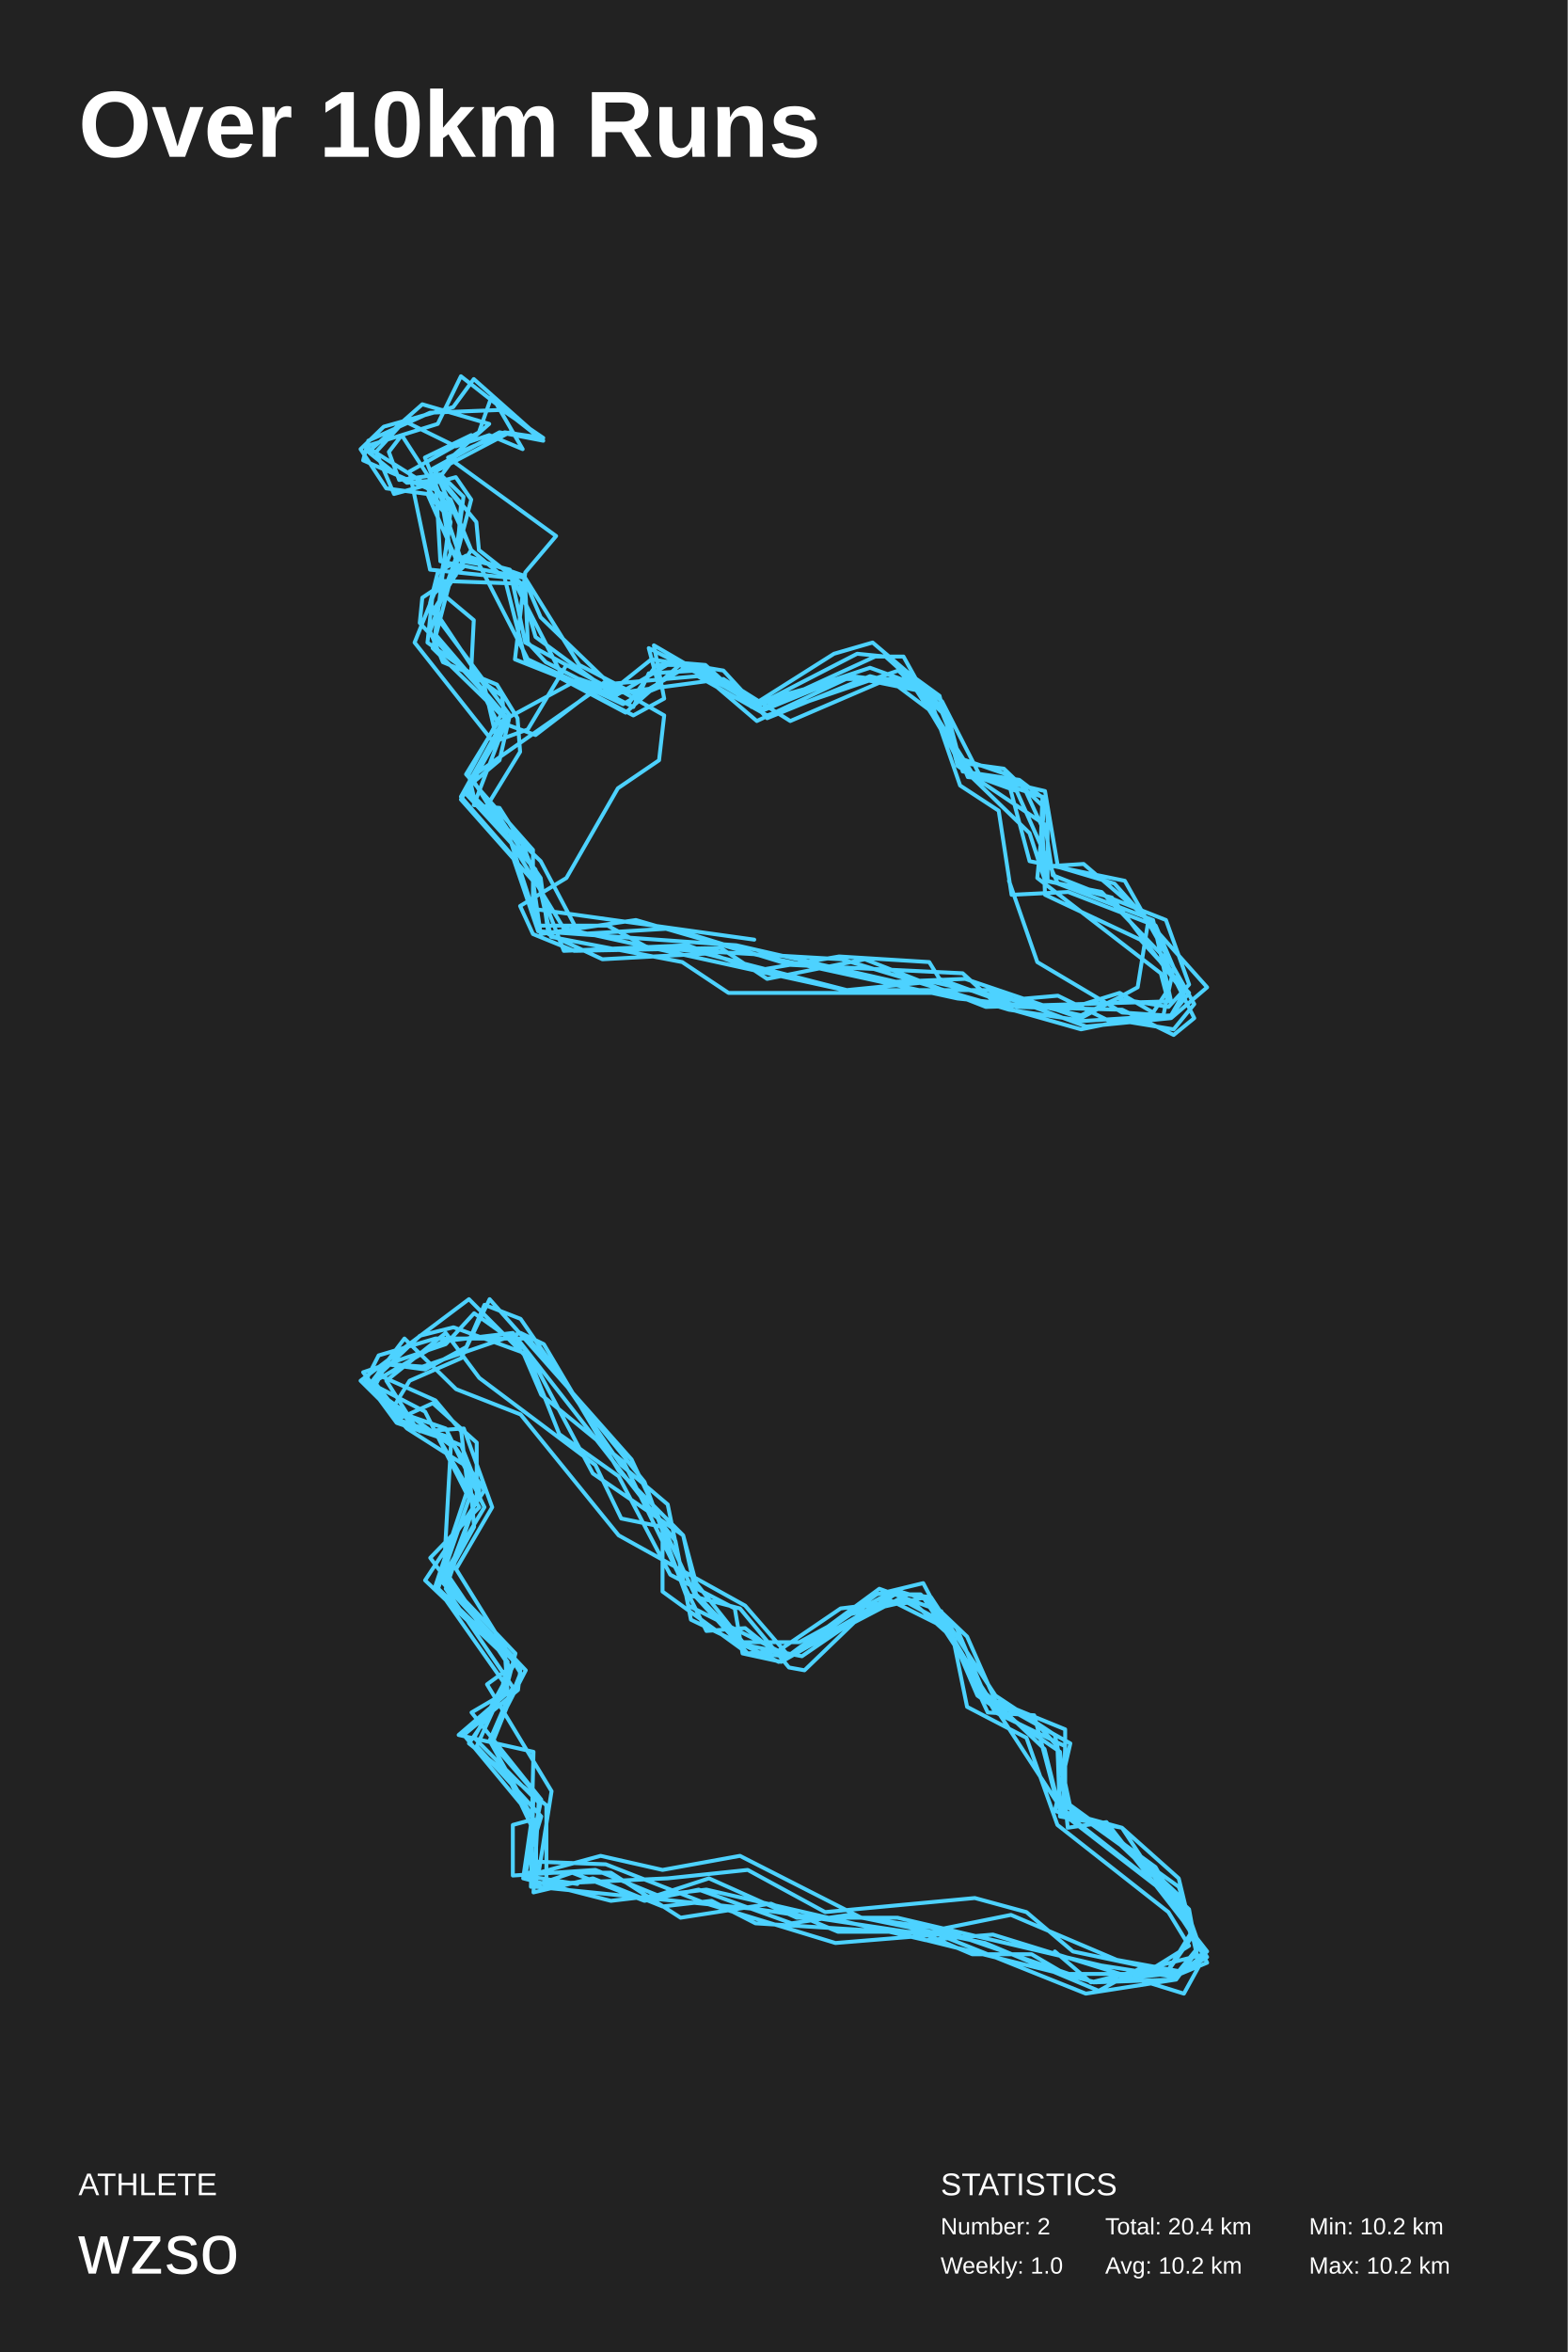
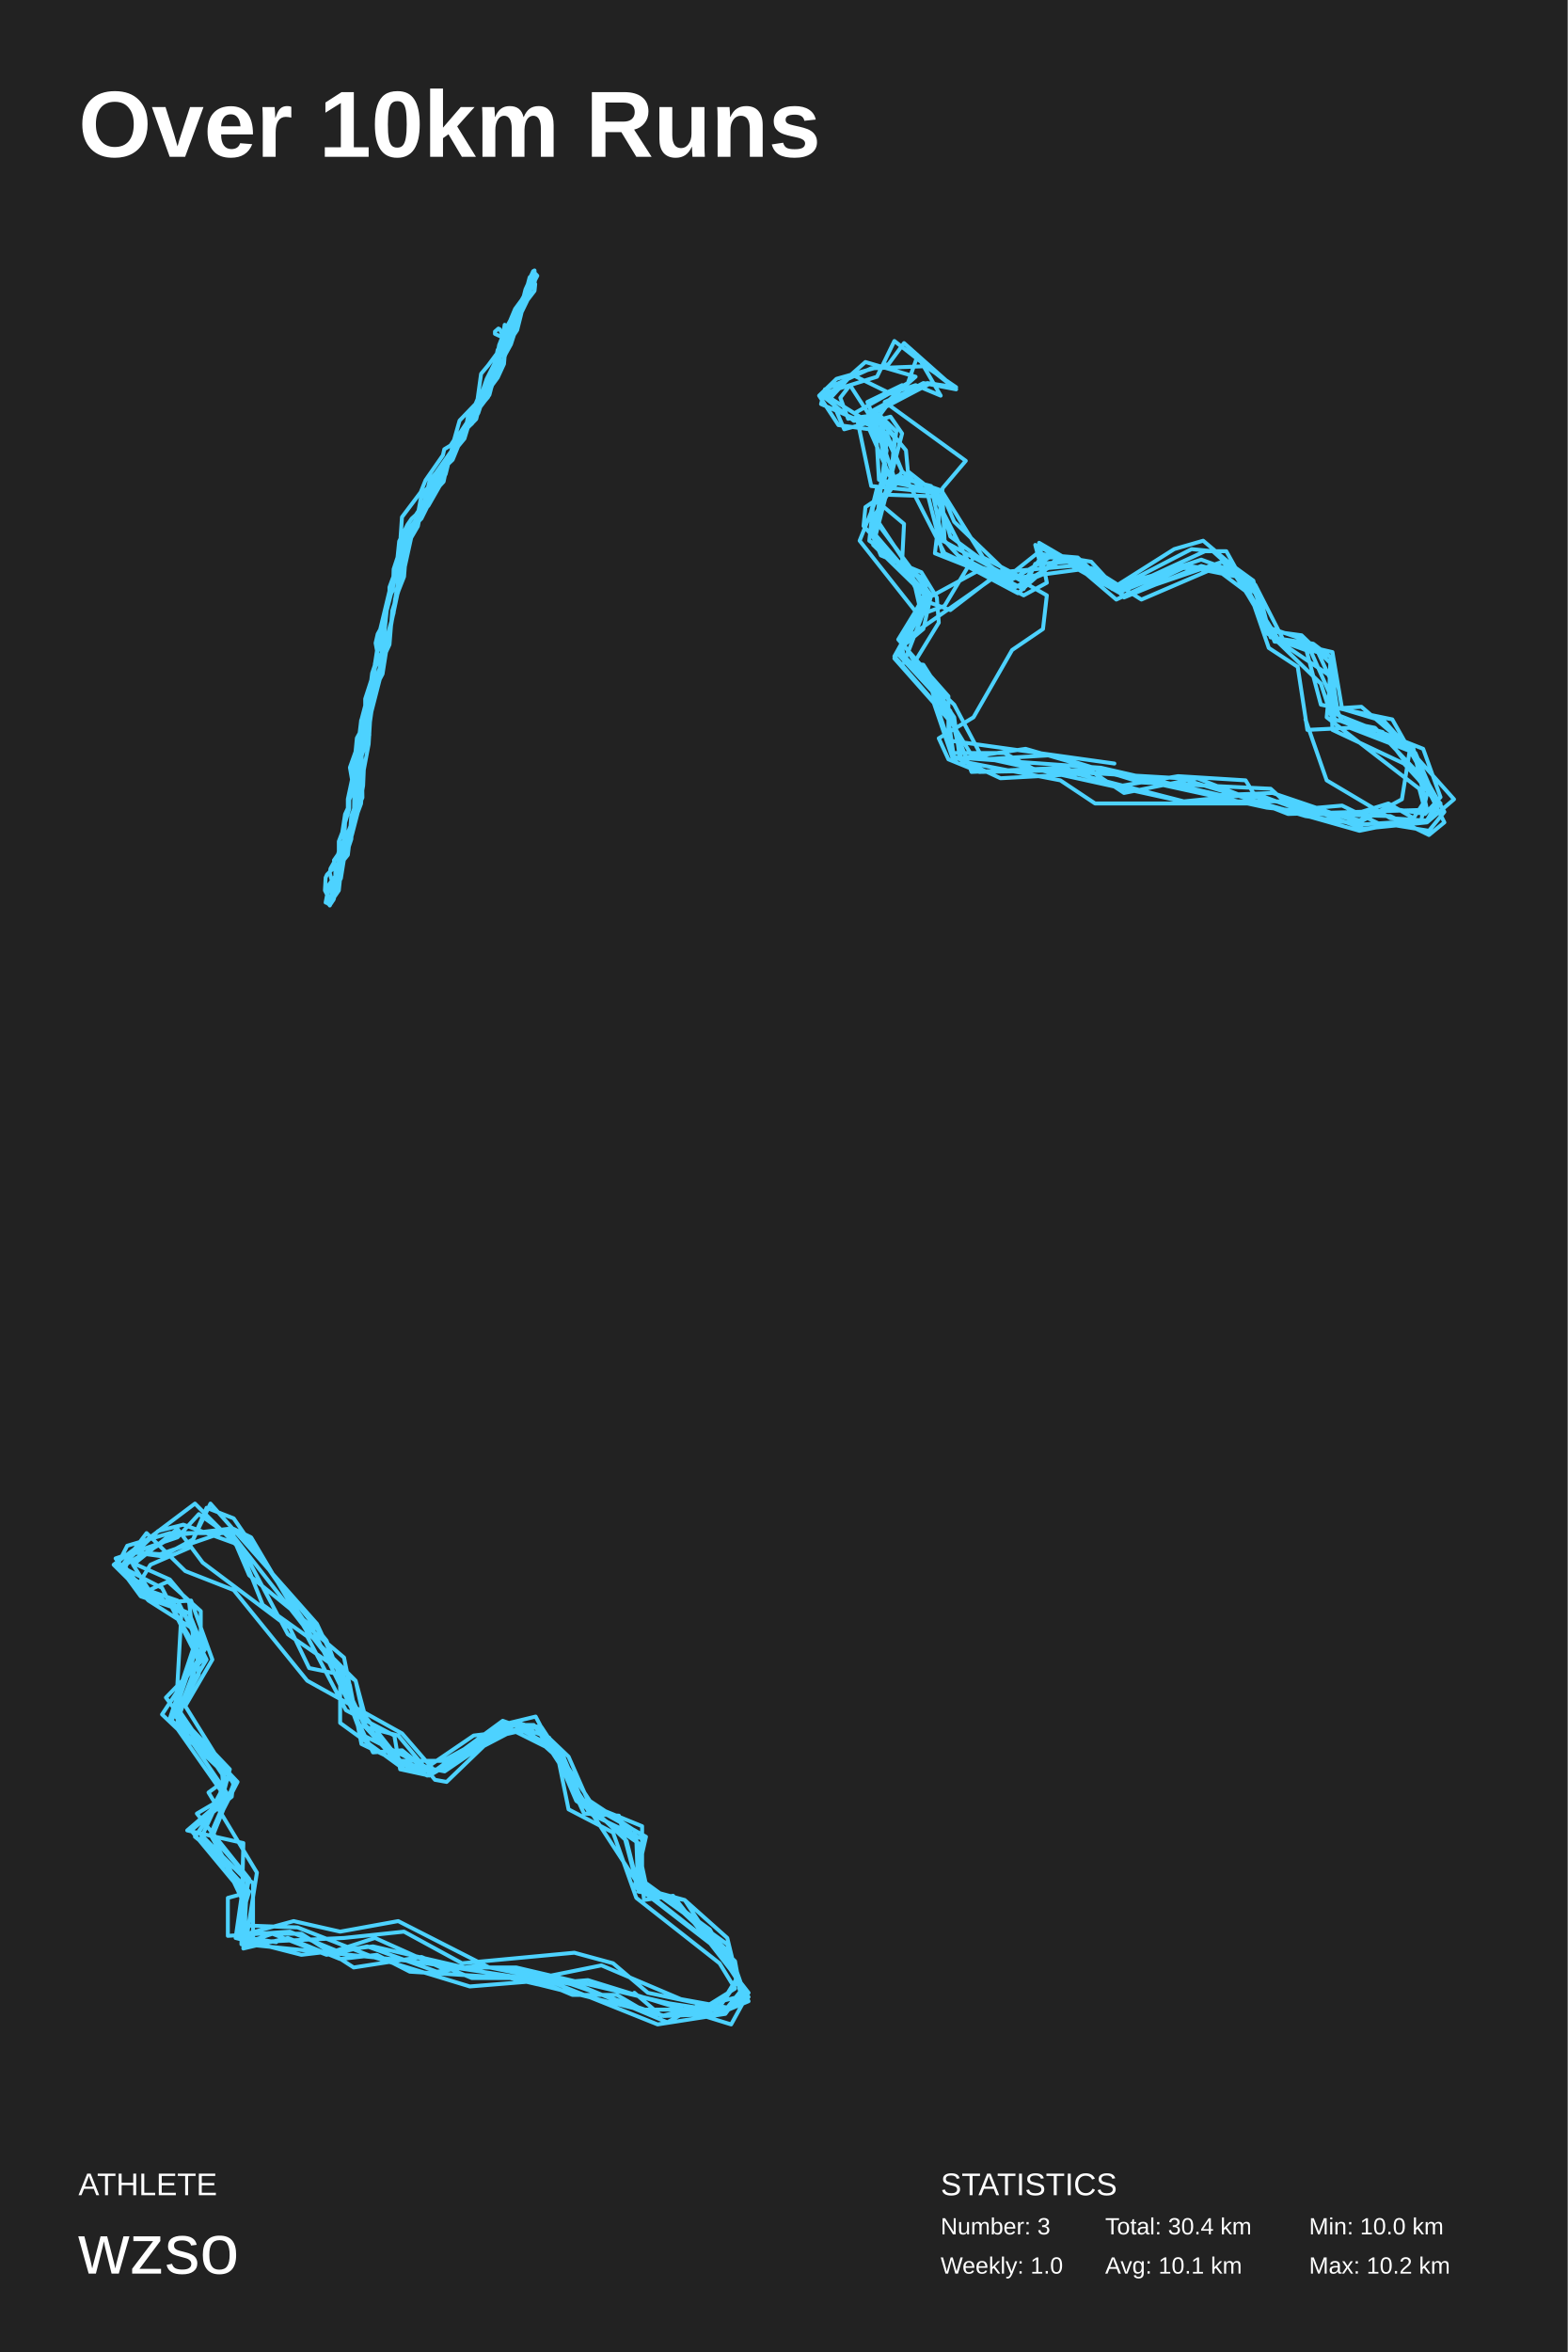
<svg xmlns="http://www.w3.org/2000/svg" baseProfile="full" height="300mm" version="1.1" viewBox="0,0,200,300" width="200mm">
  <defs />
  <rect fill="#222222" height="300" width="200" x="0" y="0" />
  <text fill="#FFFFFF" style="font-size:12px; font-family:Arial; font-weight:bold;" x="10" y="20">Over 10km Runs</text>
  <text fill="#FFFFFF" style="font-size:4px; font-family:Arial" x="10" y="280">ATHLETE</text>
  <text fill="#FFFFFF" style="font-size:9px; font-family:Arial" x="10" y="290">wzso</text>
  <text fill="#FFFFFF" style="font-size:4px; font-family:Arial" x="120" y="280">STATISTICS</text>
-   <text fill="#FFFFFF" style="font-size:3px; font-family:Arial" x="120" y="285">Number: 2</text>
+   <text fill="#FFFFFF" style="font-size:3px; font-family:Arial" x="120" y="285">Number: 3</text>
  <text fill="#FFFFFF" style="font-size:3px; font-family:Arial" x="120" y="290">Weekly: 1.0</text>
-   <text fill="#FFFFFF" style="font-size:3px; font-family:Arial" x="141" y="285">Total: 20.4 km</text>
-   <text fill="#FFFFFF" style="font-size:3px; font-family:Arial" x="141" y="290">Avg: 10.2 km</text>
-   <text fill="#FFFFFF" style="font-size:3px; font-family:Arial" x="167" y="285">Min: 10.2 km</text>
+   <text fill="#FFFFFF" style="font-size:3px; font-family:Arial" x="141" y="285">Total: 30.4 km</text>
+   <text fill="#FFFFFF" style="font-size:3px; font-family:Arial" x="141" y="290">Avg: 10.1 km</text>
+   <text fill="#FFFFFF" style="font-size:3px; font-family:Arial" x="167" y="285">Min: 10.0 km</text>
  <text fill="#FFFFFF" style="font-size:3px; font-family:Arial" x="167" y="290">Max: 10.2 km</text>
-   <polyline fill="none" points="128.723,112.345 132.334,122.713 143.167,129.148 148.419,129.506 149.733,123.428 147.435,118.065 138.243,110.2 132.663,110.557 132.991,101.62 125.112,99.117 120.188,89.464 111.325,81.956 106.401,83.386 96.225,89.821 88.675,84.816 83.751,84.816 80.14,89.821 65.696,84.101 67.009,73.018 70.948,68.37 57.161,58.36 64.383,55.142 69.307,55.857 64.055,52.282 54.863,52.639 46.985,56.215 46.328,58.717 54.535,62.292 56.505,64.795 57.489,70.515 52.894,81.956 63.07,94.827 58.802,101.977 67.994,112.345 68.979,119.138 81.125,117.35 95.897,121.64 122.158,127.361 135.945,128.791 142.839,126.646 147.106,129.148 148.748,126.646 148.091,124.143 132.334,111.987 133.319,101.977 130.036,99.474 122.815,98.402 120.845,90.894 117.234,87.319 108.699,86.246 96.553,91.967 89.003,85.531 82.766,85.889 80.796,90.179 69.635,84.459 67.337,81.956 67.009,74.806 61.1,70.158 60.772,66.583 55.191,59.79 63.726,55.142 69.307,56.215 60.444,48.349 57.818,51.924 48.954,54.427 46.0,57.287 49.283,62.292 54.535,63.007 56.833,65.51 59.131,72.303 55.191,75.878 54.535,81.956 64.055,88.749 64.383,92.324 59.459,101.262 68.322,110.915 70.292,119.495 87.033,122.713 92.942,126.646 121.502,126.646 137.915,131.293 143.167,130.221 149.733,131.293 152.359,128.076 143.495,112.345 131.35,109.842 128.395,98.759 122.158,96.614 118.547,90.536 113.295,86.604 100.821,91.967 92.286,86.604 78.827,88.391 72.261,84.816 67.337,93.039 63.398,94.469 61.757,87.319 54.863,76.951 55.848,73.018 59.459,70.873 66.681,73.376 68.979,78.738 77.514,86.961 60.116,99.117 71.933,118.423 107.714,126.288 126.097,126.288 138.571,130.936 149.404,129.863 154.0,125.931 142.182,112.703 134.96,110.557 133.319,100.904 124.128,98.759 116.906,87.319 110.997,85.174 95.897,90.179 89.988,84.816 85.72,84.459 78.498,88.749 68.322,81.241 66.353,74.448 56.176,74.091 57.489,66.583 54.207,58.36 60.116,55.5 54.535,63.007 58.146,71.23 54.863,80.526 56.505,84.459 63.398,87.319 66.024,91.609 66.353,95.899 62.413,102.335 68.979,111.987 69.964,119.138 76.857,122.355 89.988,121.64 108.043,126.288 118.875,125.216 137.915,129.506 142.511,127.361 149.076,128.433 151.702,125.573 148.748,117.35 134.304,111.63 133.319,105.195 122.158,97.687 119.86,88.749 116.906,86.604 107.386,86.604 96.881,89.464 86.705,84.816 79.812,90.894 67.009,84.101 64.383,73.733 60.116,70.158 55.52,60.147 62.413,54.069 53.878,51.567 46.985,57.645 51.909,61.577 56.176,61.22 58.802,64.438 58.146,73.376 53.878,76.236 53.55,79.453 64.055,90.894 59.787,98.759 60.444,101.62 68.979,109.842 73.903,119.138 85.72,118.423 100.821,123.07 122.815,124.143 126.754,127.718 134.96,127.003 141.526,130.221 149.404,129.506 151.702,126.646 145.465,119.853 133.319,114.133 132.991,105.552 130.365,99.832 123.471,99.117 120.188,90.894 114.608,85.531 97.866,91.251 89.003,86.246 76.857,87.319 67.009,81.956 65.04,72.661 58.146,70.873 59.131,63.365 56.176,60.505 50.924,61.22 49.611,57.645 51.252,55.5 57.489,65.153 55.52,80.883 64.711,91.609 60.444,102.692 63.726,103.05 66.681,107.697 71.933,121.283 87.69,120.568 96.553,123.786 107.058,121.998 118.547,122.713 119.86,124.858 129.708,128.433 143.167,128.791 149.733,132.008 152.359,129.863 148.419,121.998 140.541,113.775 133.319,112.345 131.35,106.267 122.486,97.687 117.891,88.034 110.997,86.246 97.866,91.609 92.286,85.531 88.018,84.816 79.483,89.821 67.337,84.101 61.1,71.945 59.131,71.588 56.176,75.521 60.444,79.096 60.116,85.531 63.398,91.967 68.322,93.754 77.185,86.961 84.736,91.251 84.079,96.972 78.827,100.547 72.261,111.987 66.353,115.563 67.994,119.138 73.246,121.283 91.957,120.925 97.866,124.858 110.34,122.355 125.769,128.433 149.404,127.718 147.106,117.35 134.96,112.703 129.708,100.904 123.799,98.759 116.906,88.034 108.043,86.246 97.538,90.536 83.422,82.314 84.736,89.106 80.796,91.251 71.933,86.604 65.368,73.733 54.863,72.661 52.237,60.147 61.1,55.142 62.742,50.494 66.681,57.287 62.413,55.5 58.146,56.93 51.581,53.712 47.97,57.645 50.267,63.007 58.146,60.862 60.116,63.723 55.191,82.671 64.383,91.609 58.802,101.62 65.368,109.127 68.65,118.78 93.927,120.568 114.28,125.216 123.143,124.858 137.915,129.863 145.137,125.931 146.45,117.708 136.274,113.775 129.052,114.133 127.41,103.407 122.486,100.189 118.547,88.749 112.967,83.744 109.356,83.386 96.881,89.821 82.766,82.671 84.079,87.676 81.453,88.749 73.903,84.816 67.009,73.733 56.176,71.588 55.52,60.147 65.04,55.142 69.307,56.215 58.802,47.992 55.848,54.069 46.657,56.93 57.489,63.723 60.116,70.158 55.191,78.023 65.04,91.251 63.726,96.972 59.459,100.547 65.04,106.982 68.65,118.065 77.514,118.065 82.766,120.925 107.386,122.355 128.723,128.791 138.243,130.221 149.404,129.506 151.046,126.646 141.854,114.49 133.647,112.345 133.647,103.407 128.067,98.044 122.815,97.329 115.264,83.744 111.653,83.744 96.881,90.536 89.988,85.174 83.094,84.101 78.17,88.034 73.903,86.604 63.398,92.324 59.459,98.759 67.994,108.412 67.994,115.92 96.225,119.853" stroke="#4dd2ff" stroke-linecap="round" stroke-linejoin="round" stroke-width="0.5" />
-   <polyline fill="none" points="134.573,248.909 139.183,252.854 153.671,249.268 147.415,238.151 134.573,228.827 131.939,218.786 126.012,218.427 121.732,209.104 116.134,204.083 107.244,205.159 99.341,210.538 95.39,210.897 88.805,203.725 80.573,186.153 62.463,165.712 58.841,173.243 52.256,176.112 50.28,179.339 53.573,182.567 59.171,182.208 62.793,192.249 58.183,200.138 66.415,213.407 62.793,222.372 67.732,232.772 66.744,239.585 77.939,242.454 90.122,241.02 118.11,247.475 126.671,246.757 151.037,254.288 153.012,250.702 151.366,243.53 135.561,231.337 135.89,222.731 127,218.427 118.439,204.083 114.817,203.007 100.659,211.255 95.39,210.897 84.524,203.007 84.524,194.759 79.256,193.684 75.963,186.87 61.146,175.753 56.866,170.015 49.293,176.112 52.915,181.849 58.841,184.36 61.146,190.097 56.866,202.649 65.427,215.2 62.463,222.014 68.061,232.055 65.427,232.772 65.427,239.227 75.963,238.509 83.866,241.737 90.451,239.585 101.646,244.606 114.488,244.606 140.5,250.702 149.72,252.136 154.0,250.343 149.72,242.096 135.561,230.979 117.78,203.725 113.829,203.007 101.976,209.462 94.732,209.462 88.805,203.366 87.159,195.835 75.634,187.946 68.39,174.319 59.829,165.712 46.0,176.112 49.622,179.698 56.866,182.208 61.805,192.249 56.866,200.497 65.098,212.69 62.134,214.841 70.366,228.468 68.72,238.868 76.622,236.716 84.524,238.509 94.402,236.716 109.878,244.606 120.085,246.04 128.976,244.247 142.476,249.985 150.378,251.419 153.012,248.192 150.378,240.661 135.89,230.262 135.89,220.579 125.354,216.276 117.78,201.932 111.854,203.366 100.659,211.255 95.061,204.8 78.927,195.835 66.415,180.415 58.183,177.187 51.598,170.732 46.988,176.829 51.927,182.208 59.829,187.229 60.488,194.759 56.537,201.932 65.756,211.973 60.488,221.655 68.72,229.903 68.061,241.378 75.634,239.585 84.524,243.171 90.78,242.454 96.378,245.323 113.829,246.399 139.841,252.854 148.732,251.778 152.024,246.399 150.378,239.585 143.134,233.13 135.232,230.979 133.256,223.089 125.683,215.917 120.415,206.952 115.805,204.442 111.195,204.8 102.634,213.048 100.659,212.69 94.402,205.159 87.488,203.366 82.22,189.022 67.402,170.732 55.549,170.732 48.305,172.884 46.659,176.112 50.61,181.491 55.878,183.284 61.146,192.249 54.89,198.704 64.768,211.973 63.78,216.634 59.829,222.372 69.707,230.262 69.707,240.302 85.183,239.585 95.39,238.509 105.268,243.889 124.366,242.096 130.951,243.889 136.878,248.909 147.085,251.061 151.695,248.192 149.061,243.889 134.902,232.772 130.951,221.655 123.378,217.71 121.402,208.028 113.5,204.083 99.671,211.973 94.732,210.897 93.744,205.159 85.512,200.856 78.927,188.304 71.354,182.925 67.073,172.167 60.488,167.505 56.866,171.45 46.329,175.036 50.939,181.132 57.195,183.284 61.805,190.097 54.232,201.573 64.439,211.255 64.768,215.917 58.512,221.296 68.061,223.448 67.732,237.434 77.28,237.792 90.122,242.813 106.585,247.833 119.756,246.757 138.524,254.288 150.049,252.495 152.683,248.909 151.695,243.53 139.841,232.413 136.878,232.055 134.573,221.296 127,216.276 118.768,203.725 115.805,203.366 99.341,211.973 88.146,206.593 86.171,196.552 65.427,170.015 56.537,171.091 47.317,176.47 54.232,180.056 59.5,190.456 55.549,202.29 66.415,212.69 66.085,215.559 59.171,221.296 68.39,232.413 68.39,240.661 96.707,243.53 118.11,246.757 124.037,249.268 131.61,249.268 135.89,251.778 148.732,251.778 152.024,247.116 150.378,241.737 141.159,233.13 134.573,230.979 136.549,222.372 125.683,216.276 122.061,207.669 117.451,203.366 113.829,203.366 102.305,211.255 95.061,209.821 88.805,201.932 87.159,195.835 78.927,187.587 69.378,171.45 66.415,170.015 53.902,174.319 49.293,173.96 47.646,177.187 57.524,184.36 56.537,201.932 67.073,213.048 62.463,222.014 68.061,228.468 67.732,240.661 73,238.868 82.22,242.454 89.134,241.02 100.988,245.323 108.232,244.247 125.683,247.833 140.171,253.929 145.439,251.061 150.378,251.778 154.0,249.626 143.134,233.13 135.232,231.696 134.902,222.731 131.28,218.786 127.329,217.71 123.378,208.745 118.11,203.725 108.561,205.876 100.659,211.255 87.817,204.8 85.183,191.89 79.256,186.87 66.415,168.222 61.805,166.429 59.5,171.808 54.232,174.677 48.963,173.96 47.646,176.112 51.268,180.774 55.22,178.981 60.817,184.001 60.817,191.173 56.866,201.573 65.756,210.897 64.439,215.917 60.159,218.427 69.049,229.544 67.073,238.868 77.939,238.868 86.829,244.606 98.354,242.813 106.915,246.399 120.744,246.399 139.512,252.854 149.72,252.495 154.0,248.909 141.159,232.413 136.22,233.13 135.232,223.448 124.695,216.276 120.085,205.518 112.183,202.649 100.0,211.614 95.061,207.669 90.122,208.028 79.585,186.511 69.049,177.905 66.744,172.526 57.854,169.298 53.573,170.374 48.305,175.394 55.549,178.622 58.841,182.567 59.829,191.173 55.878,202.649 64.439,214.841 60.817,222.731 69.049,231.696 66.744,239.227 73.659,240.302" stroke="#4dd2ff" stroke-linecap="round" stroke-linejoin="round" stroke-width="0.5" />
+   <polyline fill="none" points="64.296,42.677 64.65,43.158 64.473,43.639 62.26,46.621 61.375,47.68 60.843,51.528 60.047,53.837 59.338,55.087 58.099,56.626 56.151,60.282 55.089,61.725 54.203,62.591 53.672,63.649 53.229,66.054 51.016,69.132 50.75,72.403 49.334,77.887 48.803,82.985 48.448,83.947 47.829,84.621 47.563,88.276 46.766,90.777 46.501,93.567 46.058,95.491 45.615,97.896 45.792,100.301 45.35,103.572 44.553,106.938 42.605,109.728 43.136,113.095 42.074,115.5 42.782,114.057 42.871,111.46 43.668,109.921 44.376,109.055 44.641,106.842 44.996,105.015 45.704,103.091 45.881,101.936 45.704,98.665 45.881,96.645 46.235,94.818 46.766,93.952 47.032,90.97 47.475,89.238 48.006,87.699 48.271,85.775 49.688,80.965 50.485,76.251 51.547,73.558 51.901,69.132 53.583,66.15 53.761,65.381 54.646,64.515 56.239,61.725 56.859,60.282 56.771,59.705 58.896,56.145 59.161,55.087 60.755,53.452 61.109,52.009 62.26,50.662 62.791,49.123 63.499,48.161 64.296,46.429 64.385,45.371 65.182,43.928 66.421,40.08 67.306,38.252 68.192,37.097 68.28,36.232 67.926,36.232 67.572,36.713 67.306,37.675 65.27,41.33 64.562,43.639 63.588,45.563 62.525,48.545 61.375,50.373 60.047,53.163 58.453,55.568 57.656,57.204 57.39,58.262 54.823,61.244 53.938,64.996 53.052,66.535 52.078,67.401 51.016,69.613 50.662,73.077 49.511,76.251 49.511,77.117 49.157,77.887 48.36,81.638 48.803,83.466 47.74,85.294 47.386,88.565 46.058,92.413 45.792,95.876 45.261,97.319 45.173,103.091 44.818,105.111 44.022,107.131 43.49,107.612 43.136,108.959 43.225,110.017 41.72,111.556 41.543,111.941 41.454,113.576 41.897,114.442 42.251,114.249 43.49,112.037 44.199,107.612 45.084,104.149 46.058,101.263 45.792,97.704 46.235,95.491 46.501,94.24 47.032,93.278 47.386,90.777 48.448,86.641 48.803,85.967 49.245,83.178 49.688,82.216 50.042,77.887 51.282,73.942 52.698,67.497 55.266,63.36 58.276,56.434 59.515,54.125 59.692,53.163 61.552,51.047 62.26,49.508 63.057,46.91 64.916,43.543 66.244,39.695 68.192,35.847 68.015,35.173 68.28,35.654 68.192,36.039 67.129,37.867 64.739,43.254 64.473,44.313 63.322,46.429 63.145,47.776 59.869,53.837 57.213,58.166 56.682,59.993 55.089,62.302 53.761,64.515 53.406,66.15 51.901,68.074 50.662,71.249 50.219,72.596 50.131,75.289 49.511,76.444 48.714,79.907 48.183,80.869 47.917,82.023 48.094,82.985 47.652,85.871 46.589,89.142 46.589,90.008 46.058,92.028 45.704,95.01 45.084,97.511 45.084,100.589 44.553,102.032 44.553,103.187 44.022,104.918 43.933,106.746 43.49,108.766 43.668,109.44 43.225,113.576 42.162,115.115 42.517,114.827 42.694,113.672 42.074,111.364 42.162,110.786 44.553,106.554 45.084,104.245 46.235,101.744 46.146,96.357 47.12,93.759 47.032,92.22 47.209,90.97 47.652,89.719 47.74,87.41 49.245,82.697 51.636,71.345 51.901,68.459 52.167,67.882 52.964,67.016 54.115,65.092 56.594,59.512 58.187,56.915 59.781,53.74 62.171,50.373 62.614,49.123 63.676,47.391 65.093,43.543 65.801,40.753 68.192,35.27 68.192,34.5 68.015,34.596 67.661,35.366 67.129,37.578 64.916,41.427 64.208,43.928 63.499,44.601 63.145,46.237 62.083,48.353 61.552,49.892 61.109,50.47 60.666,51.528 58.63,53.644 57.922,56.145 57.479,56.819 56.682,57.3 56.505,58.069 54.292,61.244 53.672,62.783 51.282,65.958 51.104,68.555 51.37,69.71 51.104,71.153 49.688,75.385 49.068,79.522 48.006,83.755 47.475,88.276 46.766,89.911 46.058,93.182 45.527,94.144 45.35,95.972 45.527,96.742 45.084,98.281 45.527,100.205 45.261,101.551 45.35,102.706 44.818,104.053 44.641,106.361 44.11,107.227 44.022,108.478 43.49,109.151 43.402,111.46 43.048,112.133 42.694,114.057 41.897,115.308 41.897,114.827 42.251,114.346 42.339,113.287 42.782,112.037 42.782,110.69 44.022,109.151 44.907,106.457 45.881,102.706 46.324,100.205 46.412,98.185 47.032,94.914 47.297,90.489 48.98,83.755 48.803,82.504 49.511,80.773 50.219,78.175 50.396,76.444 51.016,73.942 51.016,72.692 51.813,69.229 52.61,67.305 53.761,66.15 55.0,63.649 55.266,62.783 56.151,61.725 56.859,60.474 57.213,59.031 57.125,58.55 57.39,57.877 59.073,55.472 59.958,53.644 62.437,50.373 63.854,44.89 64.562,43.254 65.447,42.292 65.978,40.753 67.041,38.637 67.306,37.097 68.103,35.751 68.103,34.885 67.572,35.366 67.041,37.386 64.473,42.004 63.676,44.024 63.322,45.948 62.26,48.642 61.109,50.758 61.109,52.009 60.047,52.971 58.364,56.434 55.708,60.186 55.443,61.244 55.0,61.917 53.938,64.322 53.052,65.669 52.521,66.15 51.99,66.92 50.927,69.036 50.573,72.499 49.688,74.904 49.688,75.385 48.271,81.254 48.094,82.6 48.183,83.755 47.475,85.871 47.032,89.43 46.058,91.932 46.146,93.375 45.704,94.914 44.641,97.896 44.907,99.435 44.376,101.936 44.376,103.091 44.022,103.86 43.668,106.169 43.225,107.323 43.225,108.959 43.579,109.921 43.225,111.171 41.985,112.806 41.543,115.115 41.808,115.211 42.251,115.211 42.605,114.634 42.782,112.133 43.313,110.979 43.313,110.305 43.933,109.536 44.464,108.093 44.818,107.035 44.907,105.592 46.058,102.513 46.146,101.455 45.615,99.146 45.792,97.223 46.589,94.337 46.766,92.124 47.475,89.911 48.537,84.813 49.157,83.562 49.157,82.504 49.688,80.773 50.75,74.423 50.839,72.115 51.636,69.998 53.318,67.112 53.583,65.669 54.646,64.226 55.0,63.168 56.594,61.436 57.036,59.32 57.745,58.647 58.453,56.915 59.25,55.953 59.692,54.51 60.224,54.029 61.02,52.682 61.463,51.335 62.171,50.277 62.703,48.738 63.322,48.064 63.676,46.621 64.296,45.756 64.827,43.832 65.978,42.1 66.51,39.984 66.51,39.118 68.546,35.173 68.28,34.885 67.838,35.173 67.041,36.905 66.775,37.963 65.713,39.406 64.385,42.581 64.031,42.581 63.765,42.004 63.588,41.908 63.145,42.292 63.145,42.581 63.765,42.87 64.208,42.581 64.385,41.427" stroke="#4dd2ff" stroke-linecap="round" stroke-linejoin="round" stroke-width="0.5" />
+   <polyline fill="none" points="166.543,91.759 169.251,99.535 177.375,104.361 181.315,104.629 182.299,100.071 180.576,96.049 173.682,90.15 169.497,90.418 169.743,83.715 163.834,81.838 160.141,74.598 153.494,68.967 149.801,70.04 142.169,74.866 136.506,71.112 132.813,71.112 130.105,74.866 119.272,70.576 120.257,62.264 123.211,58.778 112.871,51.27 118.287,48.857 121.98,49.393 118.041,46.711 111.147,46.98 105.239,49.661 104.746,51.538 110.901,54.219 112.378,56.096 113.117,60.387 109.67,68.967 117.302,78.62 114.102,83.983 120.995,91.759 121.734,96.853 130.843,95.513 141.922,98.73 161.619,103.021 171.959,104.093 177.129,102.484 180.33,104.361 181.561,102.484 181.068,100.607 169.251,91.491 169.989,83.983 167.527,82.106 162.111,81.301 160.634,75.67 157.926,72.989 151.524,72.185 142.415,76.475 136.752,71.648 132.074,71.917 130.597,75.134 122.226,70.844 120.503,68.967 120.257,63.604 115.825,60.118 115.579,57.437 111.394,52.342 117.795,48.857 121.98,49.661 115.333,43.762 113.363,46.443 106.716,48.32 104.5,50.465 106.962,54.219 110.901,54.756 112.625,56.633 114.348,61.727 111.394,64.409 110.901,68.967 118.041,74.062 118.287,76.743 114.594,83.446 121.242,90.686 122.719,97.121 135.275,99.535 139.707,102.484 161.126,102.484 173.436,105.97 177.375,105.166 182.299,105.97 184.269,103.557 177.622,91.759 168.512,89.882 166.296,81.57 161.619,79.961 158.91,75.402 154.971,72.453 145.616,76.475 139.214,72.453 129.12,73.794 124.196,71.112 120.503,77.279 117.549,78.352 116.318,72.989 111.147,65.213 111.886,62.264 114.594,60.655 120.011,62.532 121.734,66.554 128.135,72.721 115.087,81.838 123.95,96.317 150.786,102.216 164.573,102.216 173.929,105.702 182.053,104.897 185.5,101.948 176.637,92.027 171.22,90.418 169.989,83.178 163.096,81.57 157.679,72.989 153.248,71.38 141.922,75.134 137.491,71.112 134.29,70.844 128.874,74.062 121.242,68.431 119.764,63.336 112.132,63.068 113.117,57.437 110.655,51.27 115.087,49.125 110.901,54.756 113.609,60.923 111.147,67.894 112.378,70.844 117.549,72.989 119.518,76.207 119.764,79.424 116.81,84.251 121.734,91.491 122.473,96.853 127.643,99.267 137.491,98.73 151.032,102.216 159.157,101.412 173.436,104.629 176.883,103.021 181.807,103.825 183.777,101.68 181.561,95.513 170.728,91.222 169.989,86.396 161.619,80.765 159.895,74.062 157.679,72.453 150.54,72.453 142.661,74.598 135.029,71.112 129.859,75.67 120.257,70.576 118.287,62.8 115.087,60.118 111.64,52.611 116.81,48.052 110.409,46.175 105.239,50.734 108.932,53.683 112.132,53.415 114.102,55.828 113.609,62.532 110.409,64.677 110.163,67.09 118.041,75.67 114.84,81.57 115.333,83.715 121.734,89.882 125.427,96.853 134.29,96.317 145.616,99.803 162.111,100.607 165.065,103.289 171.22,102.752 176.144,105.166 182.053,104.629 183.777,102.484 179.099,97.39 169.989,93.099 169.743,86.664 167.774,82.374 162.603,81.838 160.141,75.67 155.956,71.648 143.4,75.939 136.752,72.185 127.643,72.989 120.257,68.967 118.78,61.995 113.609,60.655 114.348,55.024 112.132,52.879 108.193,53.415 107.208,50.734 108.439,49.125 113.117,56.364 111.64,68.163 118.533,76.207 115.333,84.519 117.795,84.787 120.011,88.273 123.95,98.462 135.767,97.926 142.415,100.339 150.293,98.998 158.91,99.535 159.895,101.144 167.281,103.825 177.375,104.093 182.299,106.506 184.269,104.897 181.315,98.998 175.406,92.831 169.989,91.759 168.512,87.2 161.865,80.765 158.418,73.525 153.248,72.185 143.4,76.207 139.214,71.648 136.014,71.112 129.612,74.866 120.503,70.576 115.825,61.459 114.348,61.191 112.132,64.141 115.333,66.822 115.087,71.648 117.549,76.475 121.242,77.816 127.889,72.721 133.552,75.939 133.059,80.229 129.12,82.91 124.196,91.491 119.764,94.172 120.995,96.853 124.935,98.462 138.968,98.194 143.4,101.144 152.755,99.267 164.327,103.825 182.053,103.289 180.33,95.513 171.22,92.027 167.281,83.178 162.85,81.57 157.679,73.525 151.032,72.185 143.153,75.402 132.567,69.235 133.552,74.33 130.597,75.939 123.95,72.453 119.026,62.8 111.147,61.995 109.178,52.611 115.825,48.857 117.056,45.371 120.011,50.465 116.81,49.125 113.609,50.197 108.685,47.784 105.977,50.734 107.701,54.756 113.609,53.147 115.087,55.292 111.394,69.503 118.287,76.207 114.102,83.715 119.026,89.346 121.488,96.585 140.445,97.926 155.71,101.412 162.357,101.144 173.436,104.897 178.853,101.948 179.837,95.781 172.205,92.831 166.789,93.099 165.558,85.055 161.865,82.642 158.91,74.062 154.725,70.308 152.017,70.04 142.661,74.866 132.074,69.503 133.059,73.257 131.09,74.062 125.427,71.112 120.257,62.8 112.132,61.191 111.64,52.611 118.78,48.857 121.98,49.661 114.102,43.494 111.886,48.052 104.992,50.197 113.117,55.292 115.087,60.118 111.394,66.017 118.78,75.939 117.795,80.229 114.594,82.91 118.78,87.737 121.488,96.049 128.135,96.049 132.074,98.194 150.54,99.267 166.543,104.093 173.682,105.166 182.053,104.629 183.284,102.484 176.391,93.368 170.236,91.759 170.236,85.055 166.05,81.033 162.111,80.497 156.448,70.308 153.74,70.308 142.661,75.402 137.491,71.38 132.321,70.576 128.628,73.525 125.427,72.453 117.549,76.743 114.594,81.57 120.995,88.809 120.995,94.44 142.169,97.39" stroke="#4dd2ff" stroke-linecap="round" stroke-linejoin="round" stroke-width="0.5" />
+   <polyline fill="none" points="80.93,254.182 84.387,257.14 95.253,254.451 90.561,246.113 80.93,239.12 78.954,231.59 74.509,231.321 71.299,224.328 67.101,220.562 60.433,221.369 54.506,225.404 51.543,225.673 46.604,220.293 40.43,207.115 26.848,191.784 24.131,197.432 19.192,199.584 17.71,202.004 20.18,204.425 24.378,204.156 27.095,211.687 23.637,217.604 29.811,227.555 27.095,234.279 30.799,242.079 30.058,247.189 38.454,249.341 47.591,248.265 68.582,253.106 75.003,252.568 93.277,258.216 94.759,255.527 93.524,250.147 81.671,241.003 81.918,234.548 75.25,231.321 68.829,220.562 66.113,219.756 55.494,225.942 51.543,225.673 43.393,219.756 43.393,213.57 39.442,212.763 36.973,207.652 25.86,199.315 22.649,195.011 16.97,199.584 19.686,203.887 24.131,205.77 25.86,210.073 22.649,219.487 29.07,228.9 26.848,234.01 31.046,241.541 29.07,242.079 29.07,246.92 36.973,246.382 42.899,248.803 47.838,247.189 56.235,250.954 65.866,250.954 85.375,255.527 92.29,256.602 95.5,255.258 92.29,249.072 81.671,240.734 68.335,220.293 65.372,219.756 56.482,224.597 51.049,224.597 46.604,220.024 45.369,214.376 36.726,208.459 31.293,198.239 24.872,191.784 14.5,199.584 17.216,202.273 22.649,204.156 26.354,211.687 22.649,217.873 28.823,227.017 26.601,228.631 32.774,238.851 31.54,246.651 37.466,245.037 43.393,246.382 50.802,245.037 62.409,250.954 70.064,252.03 76.732,250.685 86.857,254.989 92.784,256.064 94.759,253.644 92.784,247.996 81.918,240.196 81.918,232.934 74.015,229.707 68.335,218.949 63.89,220.024 55.494,225.942 51.296,221.1 39.195,214.376 29.811,202.811 23.637,200.391 18.698,195.549 15.241,200.122 18.945,204.156 24.872,207.921 25.366,213.57 22.402,218.949 29.317,226.479 25.366,233.741 31.54,239.927 31.046,248.534 36.726,247.189 43.393,249.879 48.085,249.341 52.284,251.492 65.372,252.299 84.881,257.14 91.549,256.333 94.018,252.299 92.784,247.189 87.351,242.348 81.424,240.734 79.942,234.817 74.262,229.438 70.311,222.714 66.854,220.831 63.396,221.1 56.976,227.286 55.494,227.017 50.802,221.369 45.616,220.024 41.665,209.266 30.552,195.549 21.662,195.549 16.229,197.163 14.994,199.584 17.957,203.618 21.909,204.963 25.86,211.687 21.168,216.528 28.576,226.479 27.835,229.976 24.872,234.279 32.28,240.196 32.28,247.727 43.887,247.189 51.543,246.382 58.951,250.416 73.274,249.072 78.213,250.416 82.659,254.182 90.314,255.795 93.771,253.644 91.796,250.416 81.177,242.079 78.213,233.741 72.534,230.783 71.052,223.521 65.125,220.562 54.753,226.479 51.049,225.673 50.308,221.369 44.134,218.142 39.195,208.728 33.515,204.694 30.305,196.625 25.366,193.129 22.649,196.087 14.747,198.777 18.204,203.349 22.896,204.963 26.354,210.073 20.674,218.68 28.329,225.942 28.576,229.438 23.884,233.472 31.046,235.086 30.799,245.575 37.96,245.844 47.591,249.61 59.939,253.375 69.817,252.568 83.893,258.216 92.537,256.871 94.512,254.182 93.771,250.147 84.881,241.81 82.659,241.541 80.93,233.472 75.25,229.707 69.076,220.293 66.854,220.024 54.506,226.479 46.11,222.445 44.628,214.914 29.07,195.011 22.402,195.818 15.488,199.853 20.674,202.542 24.625,210.342 21.662,219.218 29.811,227.017 29.564,229.169 24.378,233.472 31.293,241.81 31.293,247.996 52.53,250.147 68.582,252.568 73.027,254.451 78.707,254.451 81.918,256.333 91.549,256.333 94.018,252.837 92.784,248.803 85.869,242.348 80.93,240.734 82.412,234.279 74.262,229.707 71.546,223.252 68.088,220.024 65.372,220.024 56.729,225.942 51.296,224.866 46.604,218.949 45.369,214.376 39.195,208.19 32.034,196.087 29.811,195.011 20.427,198.239 16.97,197.97 15.735,200.391 23.143,205.77 22.402,218.949 30.305,227.286 26.848,234.01 31.046,238.851 30.799,247.996 34.75,246.651 41.665,249.341 46.851,248.265 55.741,251.492 61.174,250.685 74.262,253.375 85.128,257.947 89.079,255.795 92.784,256.333 95.5,254.72 87.351,242.348 81.424,241.272 81.177,234.548 78.46,231.59 75.497,230.783 72.534,224.059 68.582,220.293 61.421,221.907 55.494,225.942 45.863,221.1 43.887,211.418 39.442,207.652 29.811,193.667 26.354,192.322 24.625,196.356 20.674,198.508 16.723,197.97 15.735,199.584 18.451,203.08 21.415,201.735 25.613,205.501 25.613,210.88 22.649,218.68 29.317,225.673 28.329,229.438 25.119,231.321 31.787,239.658 30.305,246.651 38.454,246.651 45.122,250.954 53.765,249.61 60.186,252.299 70.558,252.299 84.634,257.14 92.29,256.871 95.5,254.182 85.869,241.81 82.165,242.348 81.424,235.086 73.521,229.707 70.064,221.638 64.137,219.487 55.0,226.21 51.296,223.252 47.591,223.521 39.689,207.383 31.787,200.929 30.058,196.894 23.39,194.474 20.18,195.28 16.229,199.046 21.662,201.466 24.131,204.425 24.872,210.88 21.909,219.487 28.329,228.631 25.613,234.548 31.787,241.272 30.058,246.92 35.244,247.727" stroke="#4dd2ff" stroke-linecap="round" stroke-linejoin="round" stroke-width="0.5" />
</svg>
